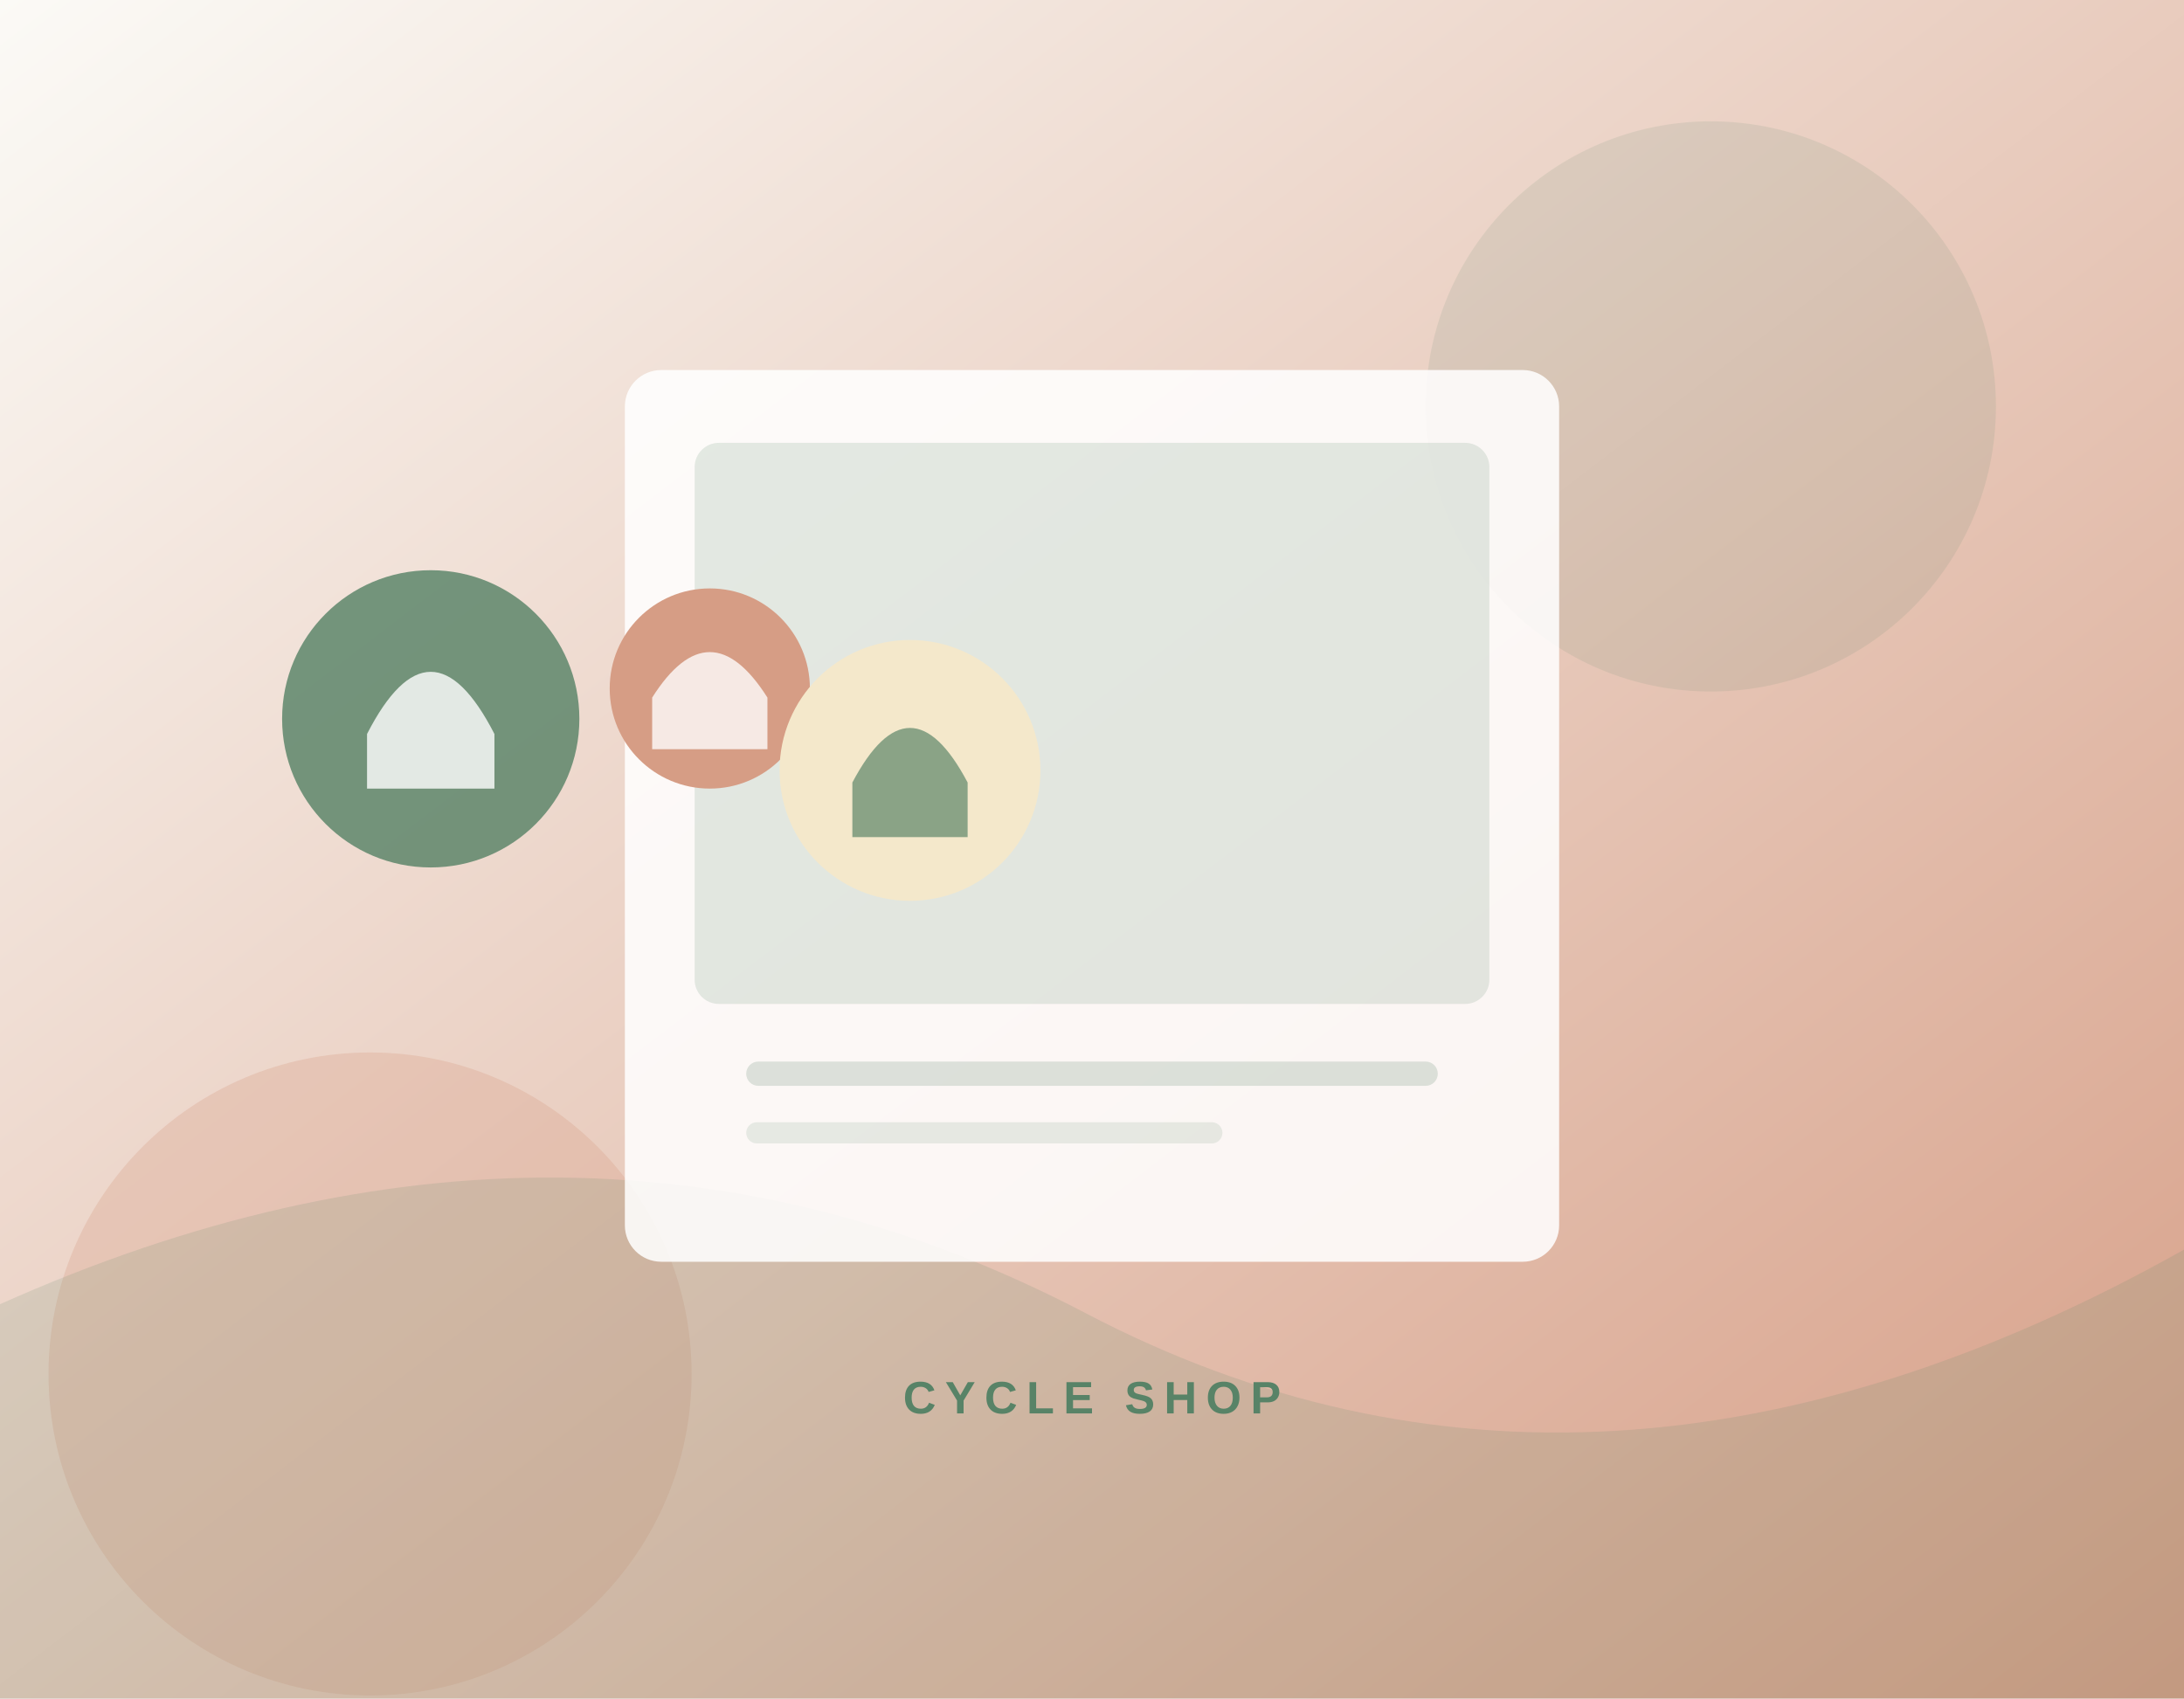
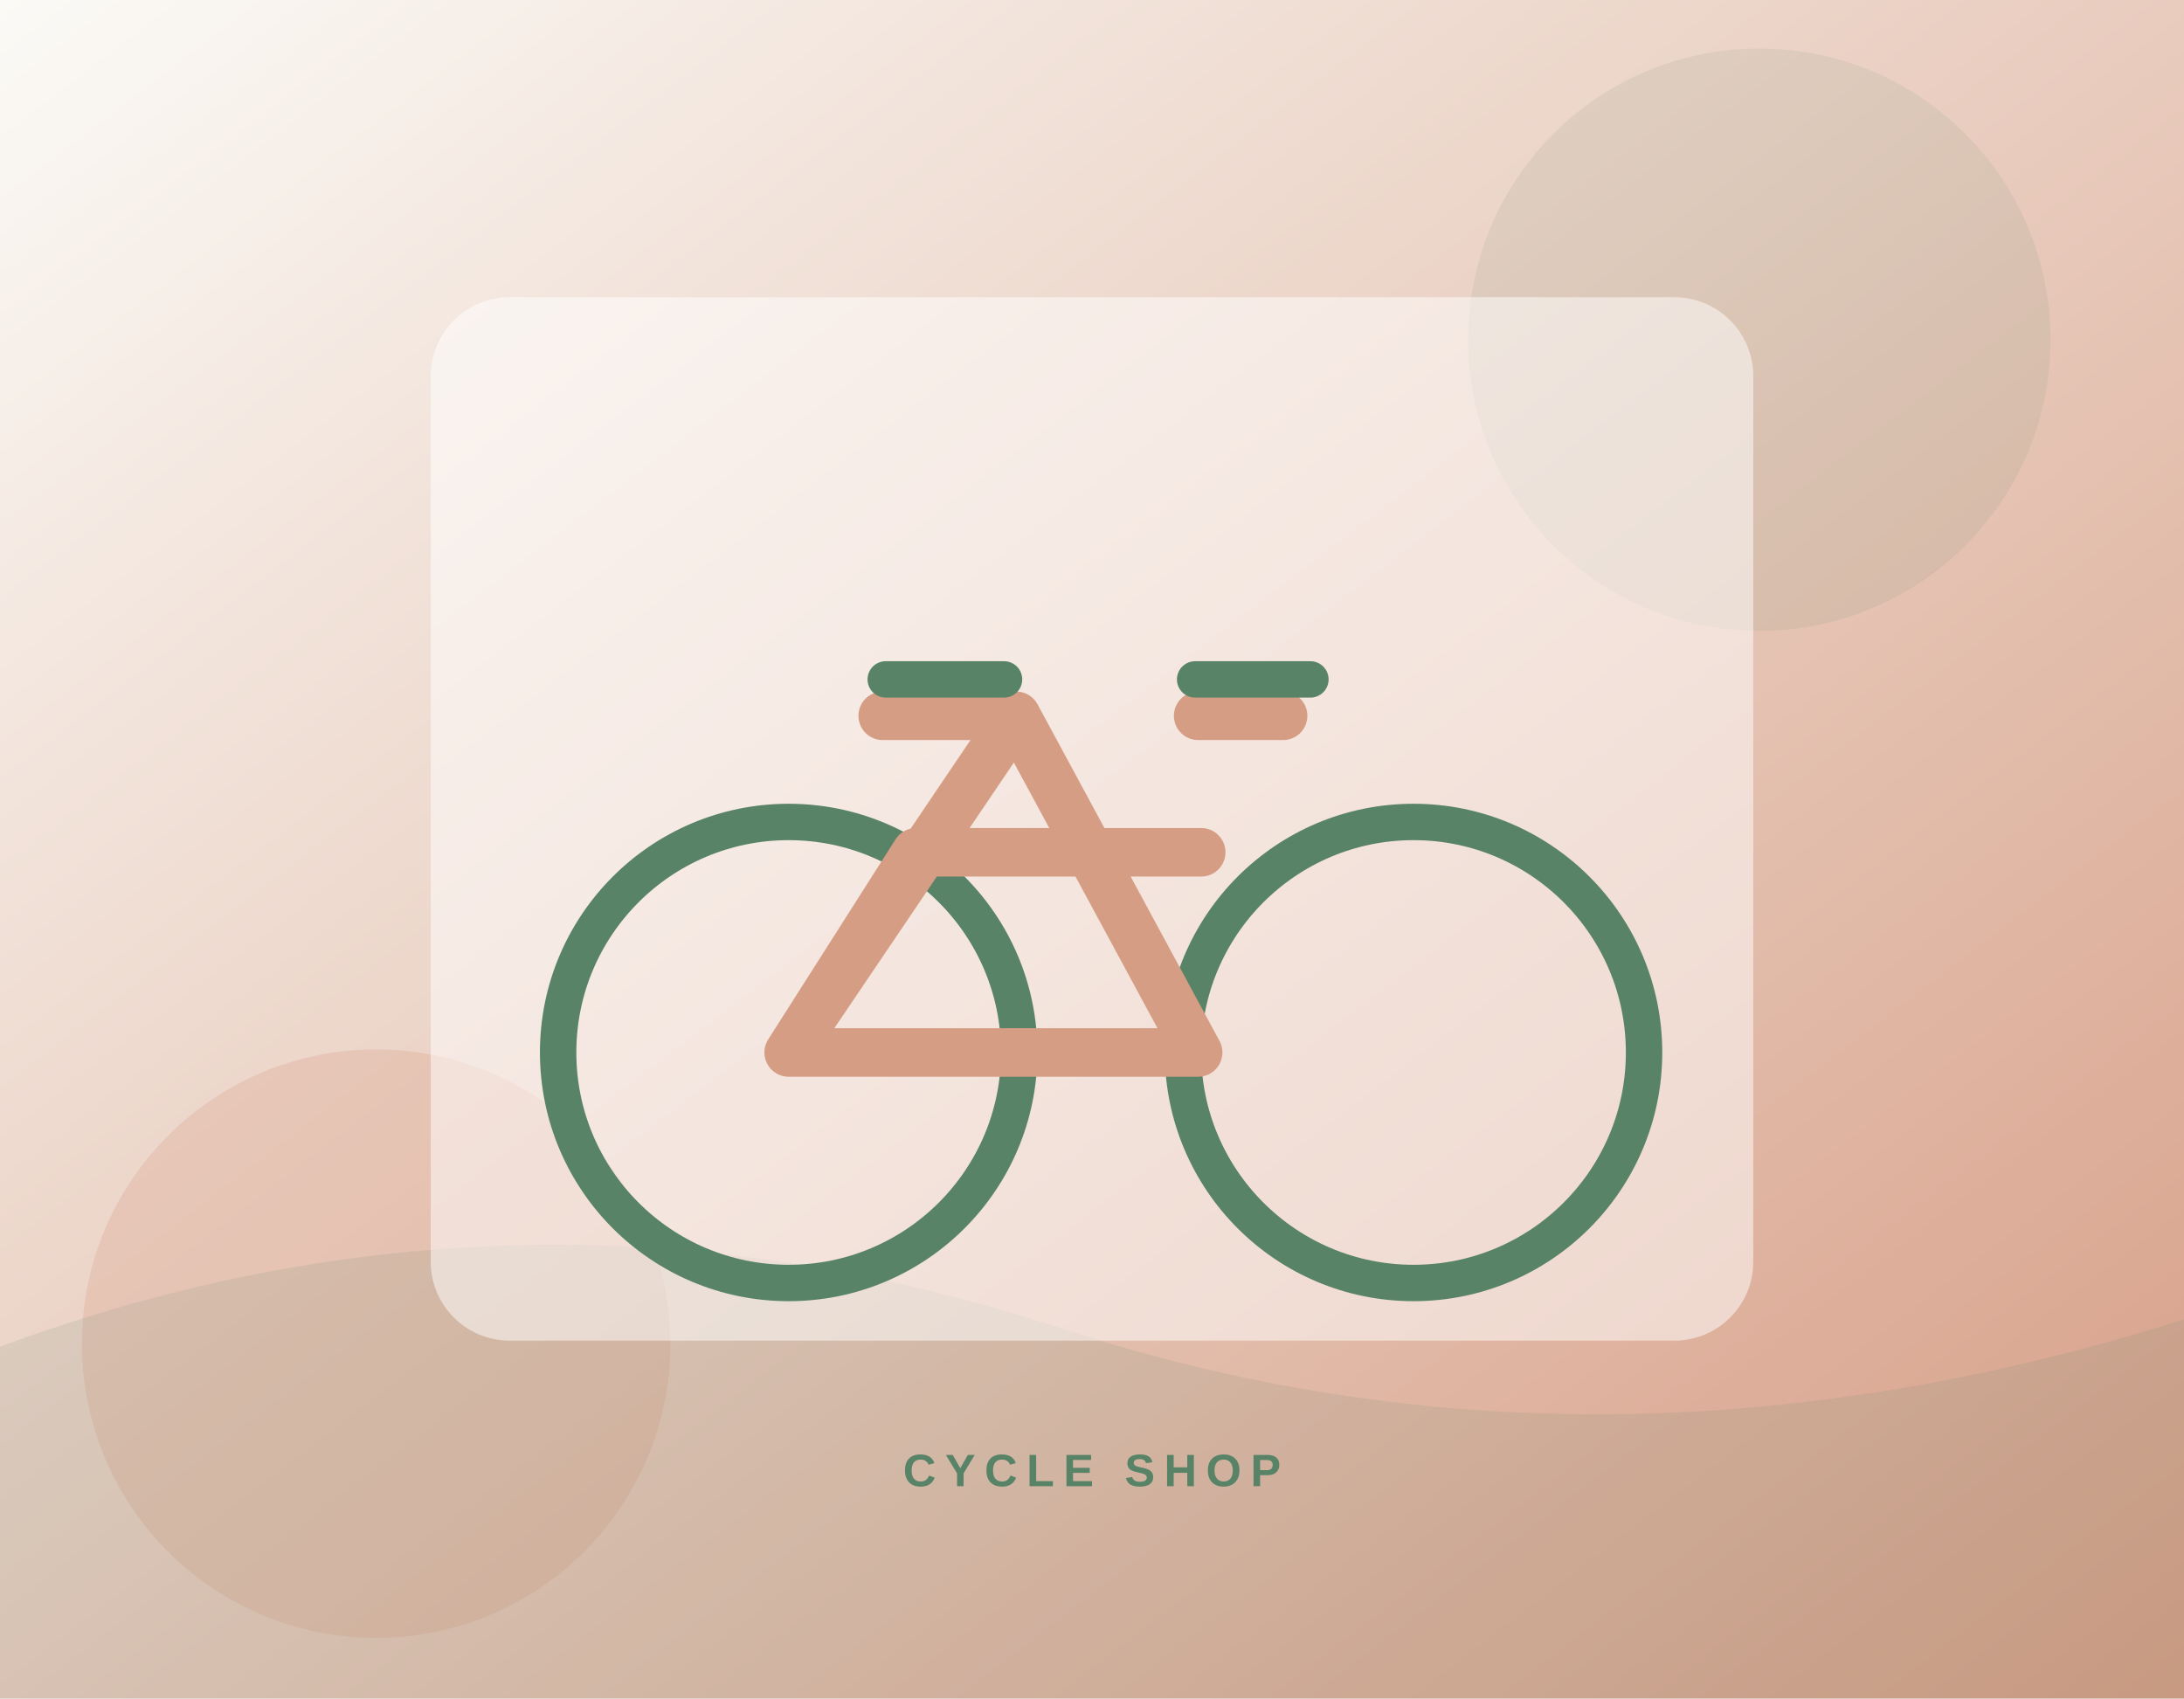
- <svg xmlns="http://www.w3.org/2000/svg" viewBox="0 0 720 560" role="img" aria-labelledby="title desc">
+ <svg xmlns="http://www.w3.org/2000/svg" viewBox="0 0 720 560" role="img" aria-labelledby="title desc" data-scene="bicycle">
  <defs>
    <linearGradient id="wash" x1="0" y1="0" x2="1" y2="1">
      <stop stop-color="#fbfaf6" />
      <stop offset="1" stop-color="#d69d85" />
    </linearGradient>
  </defs>
  <rect width="720" height="560" fill="url(#wash)" />
-   <circle cx="564" cy="134" r="94" fill="#588367" opacity=".12" />
-   <circle cx="122" cy="453" r="106" fill="#d69d85" opacity=".3" />
-   <path d="M0 430 Q190 345 358 433 T720 412 V560 H0Z" fill="#588367" opacity=".15" />
-   <rect x="206" y="122" width="308" height="294" rx="12" fill="#fff" opacity=".86" />
-   <rect x="229" y="146" width="262" height="185" rx="8" fill="#588367" opacity=".16" />
-   <circle cx="142" cy="237" r="49" fill="#588367" opacity=".82" />
-   <circle cx="234" cy="227" r="33" fill="#d69d85" />
-   <circle cx="300" cy="254" r="43" fill="#f4e8cb" />
-   <path d="M121 242q21 -41 42 0v18h-42z" fill="#fff" opacity=".8" />
-   <path d="M215 230q19 -30 38 0v17h-38z" fill="#fff" opacity=".78" />
-   <path d="M281 258q19 -36 38 0v18h-38z" fill="#588367" opacity=".68" />
-   <rect x="246" y="350" width="228" height="8" rx="4" fill="#588367" opacity=".2" />
-   <rect x="246" y="370" width="157" height="7" rx="3.5" fill="#588367" opacity=".13" />
-   <text x="360" y="466" text-anchor="middle" fill="#588367" font-family="Arial,sans-serif" font-size="15" font-weight="700" letter-spacing="3">CYCLE SHOP</text>
+   <circle cx="580" cy="112" r="96" fill="#588367" opacity=".1" />
+   <circle cx="124" cy="443" r="97" fill="#d69d85" opacity=".28" />
+   <path d="M0 444q173-64 350-6t370-3v125H0z" fill="#588367" opacity=".12" />
+   <rect x="142" y="98" width="436" height="344" rx="26" fill="#fff" opacity=".5" />
+   <circle cx="260" cy="347" r="76" fill="none" stroke="#588367" stroke-width="12" stroke-linecap="round" stroke-linejoin="round" />
+   <circle cx="466" cy="347" r="76" fill="none" stroke="#588367" stroke-width="12" stroke-linecap="round" stroke-linejoin="round" />
+   <path d="m260 347 75-111 60 111H260l42-66h94m-61-45h-44m104 0h28" fill="none" stroke="#d69d85" stroke-width="16" stroke-linecap="round" stroke-linejoin="round" />
+   <path d="M331 224h-39m102 0h38" fill="none" stroke="#588367" stroke-width="12" stroke-linecap="round" stroke-linejoin="round" />
+   <text x="360" y="490" text-anchor="middle" fill="#588367" font-family="Arial,sans-serif" font-size="15" font-weight="700" letter-spacing="3">CYCLE SHOP</text>
</svg>
